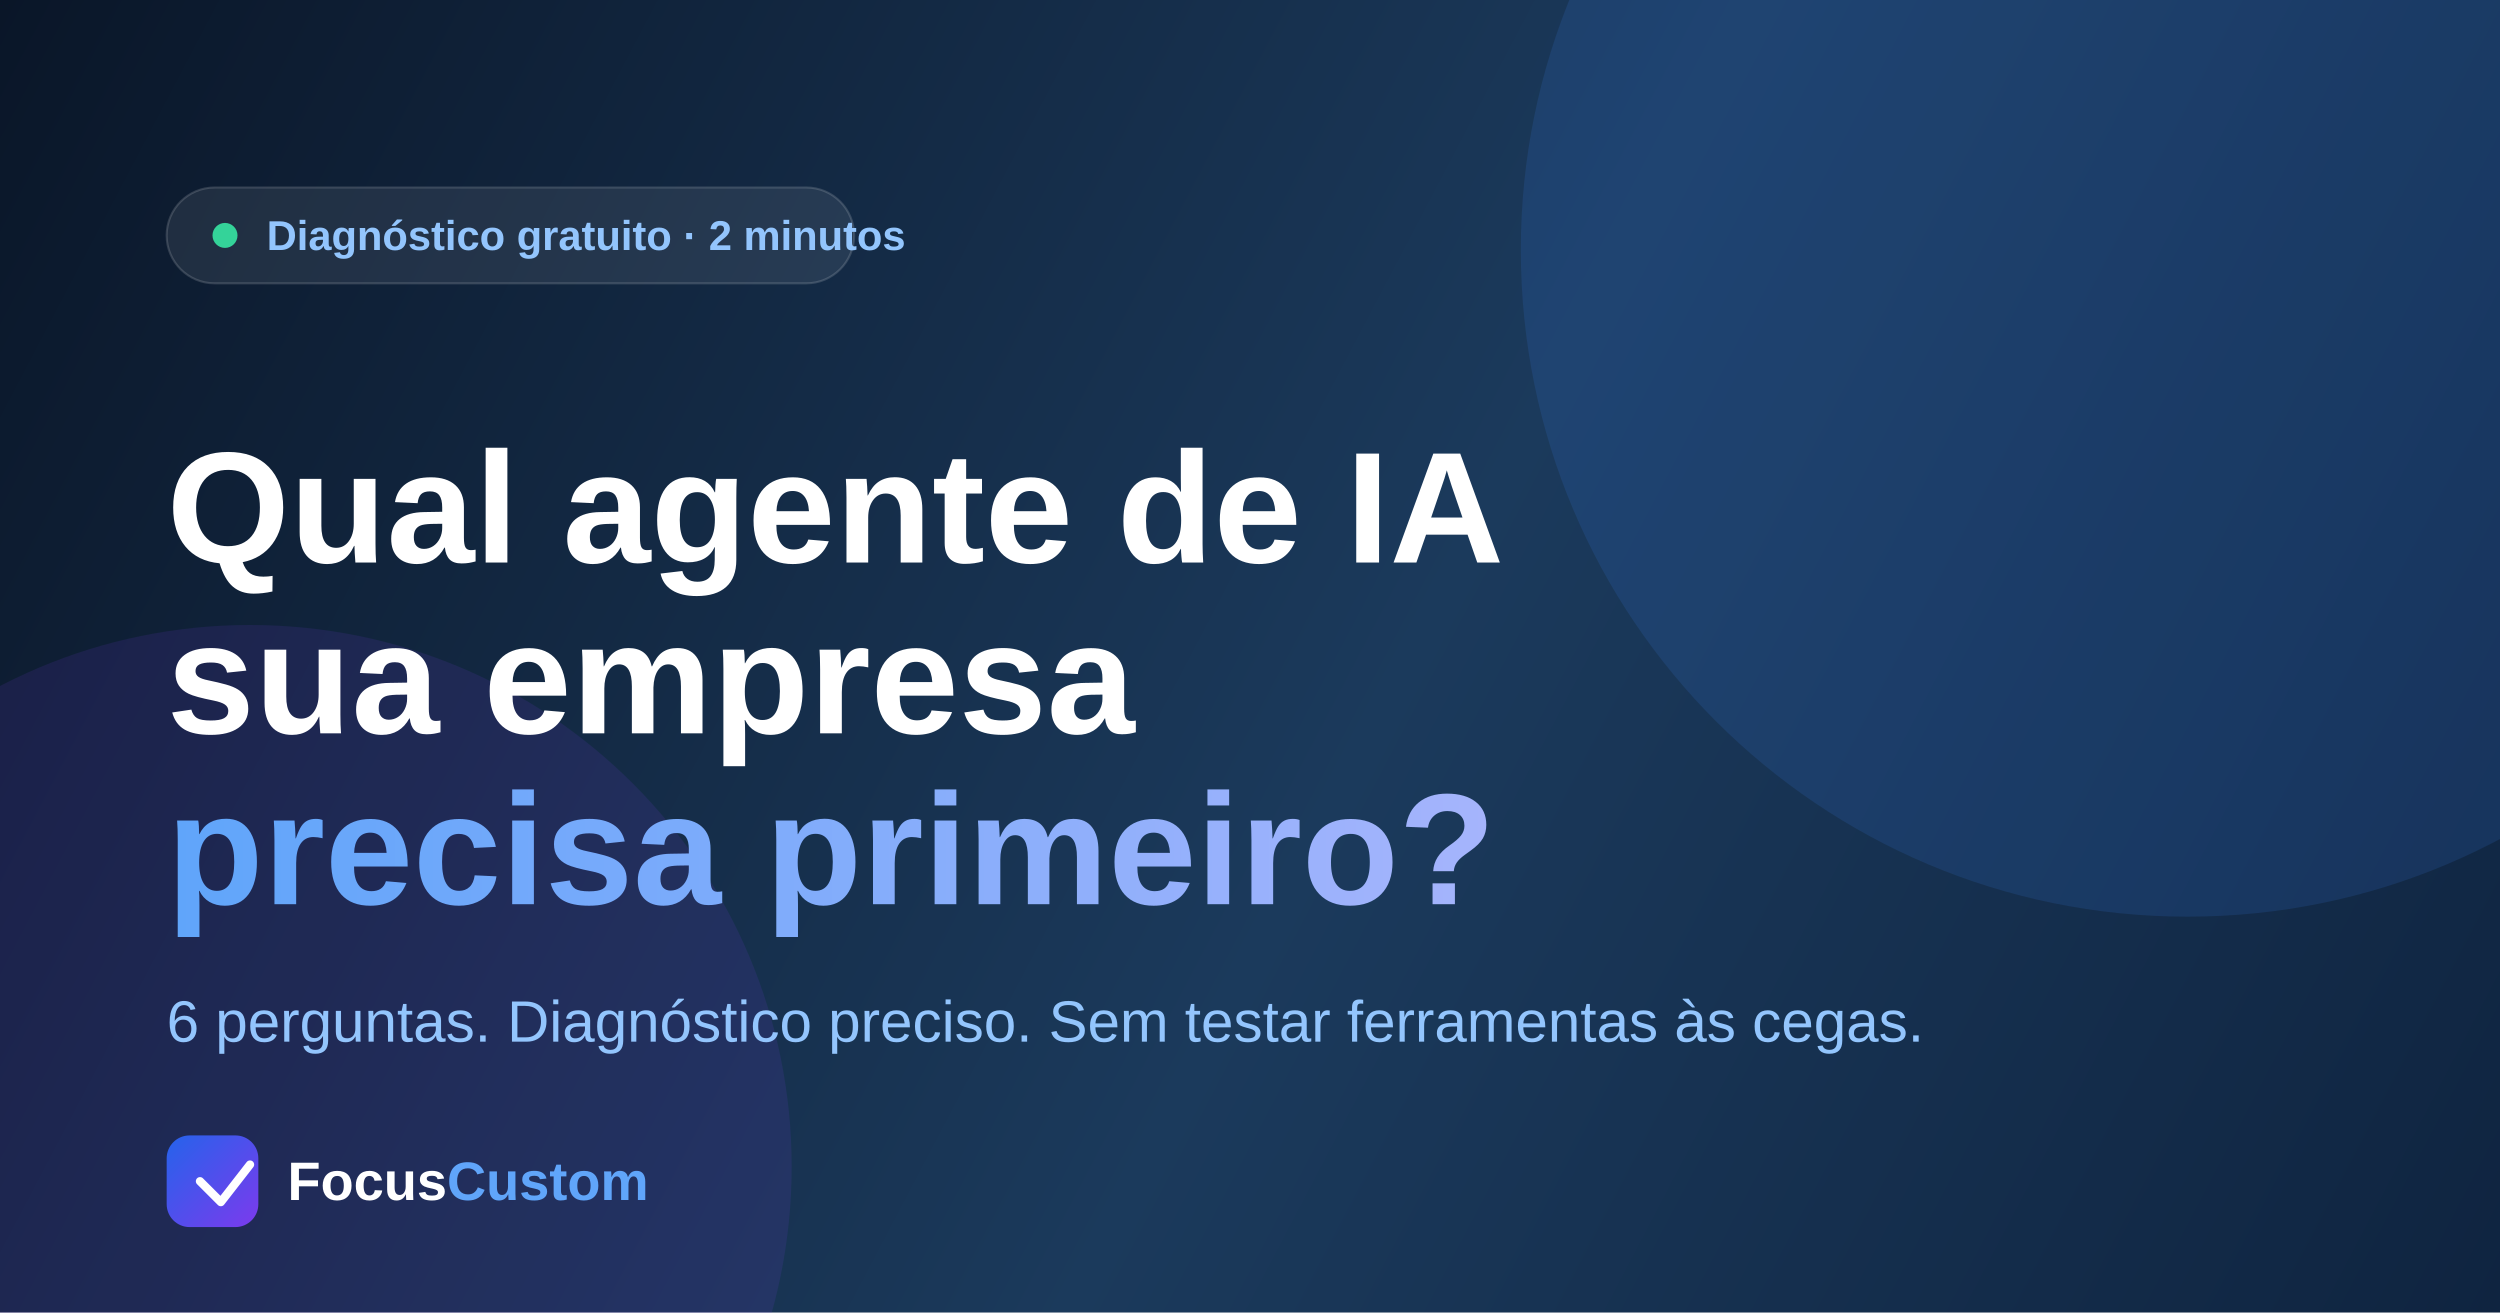
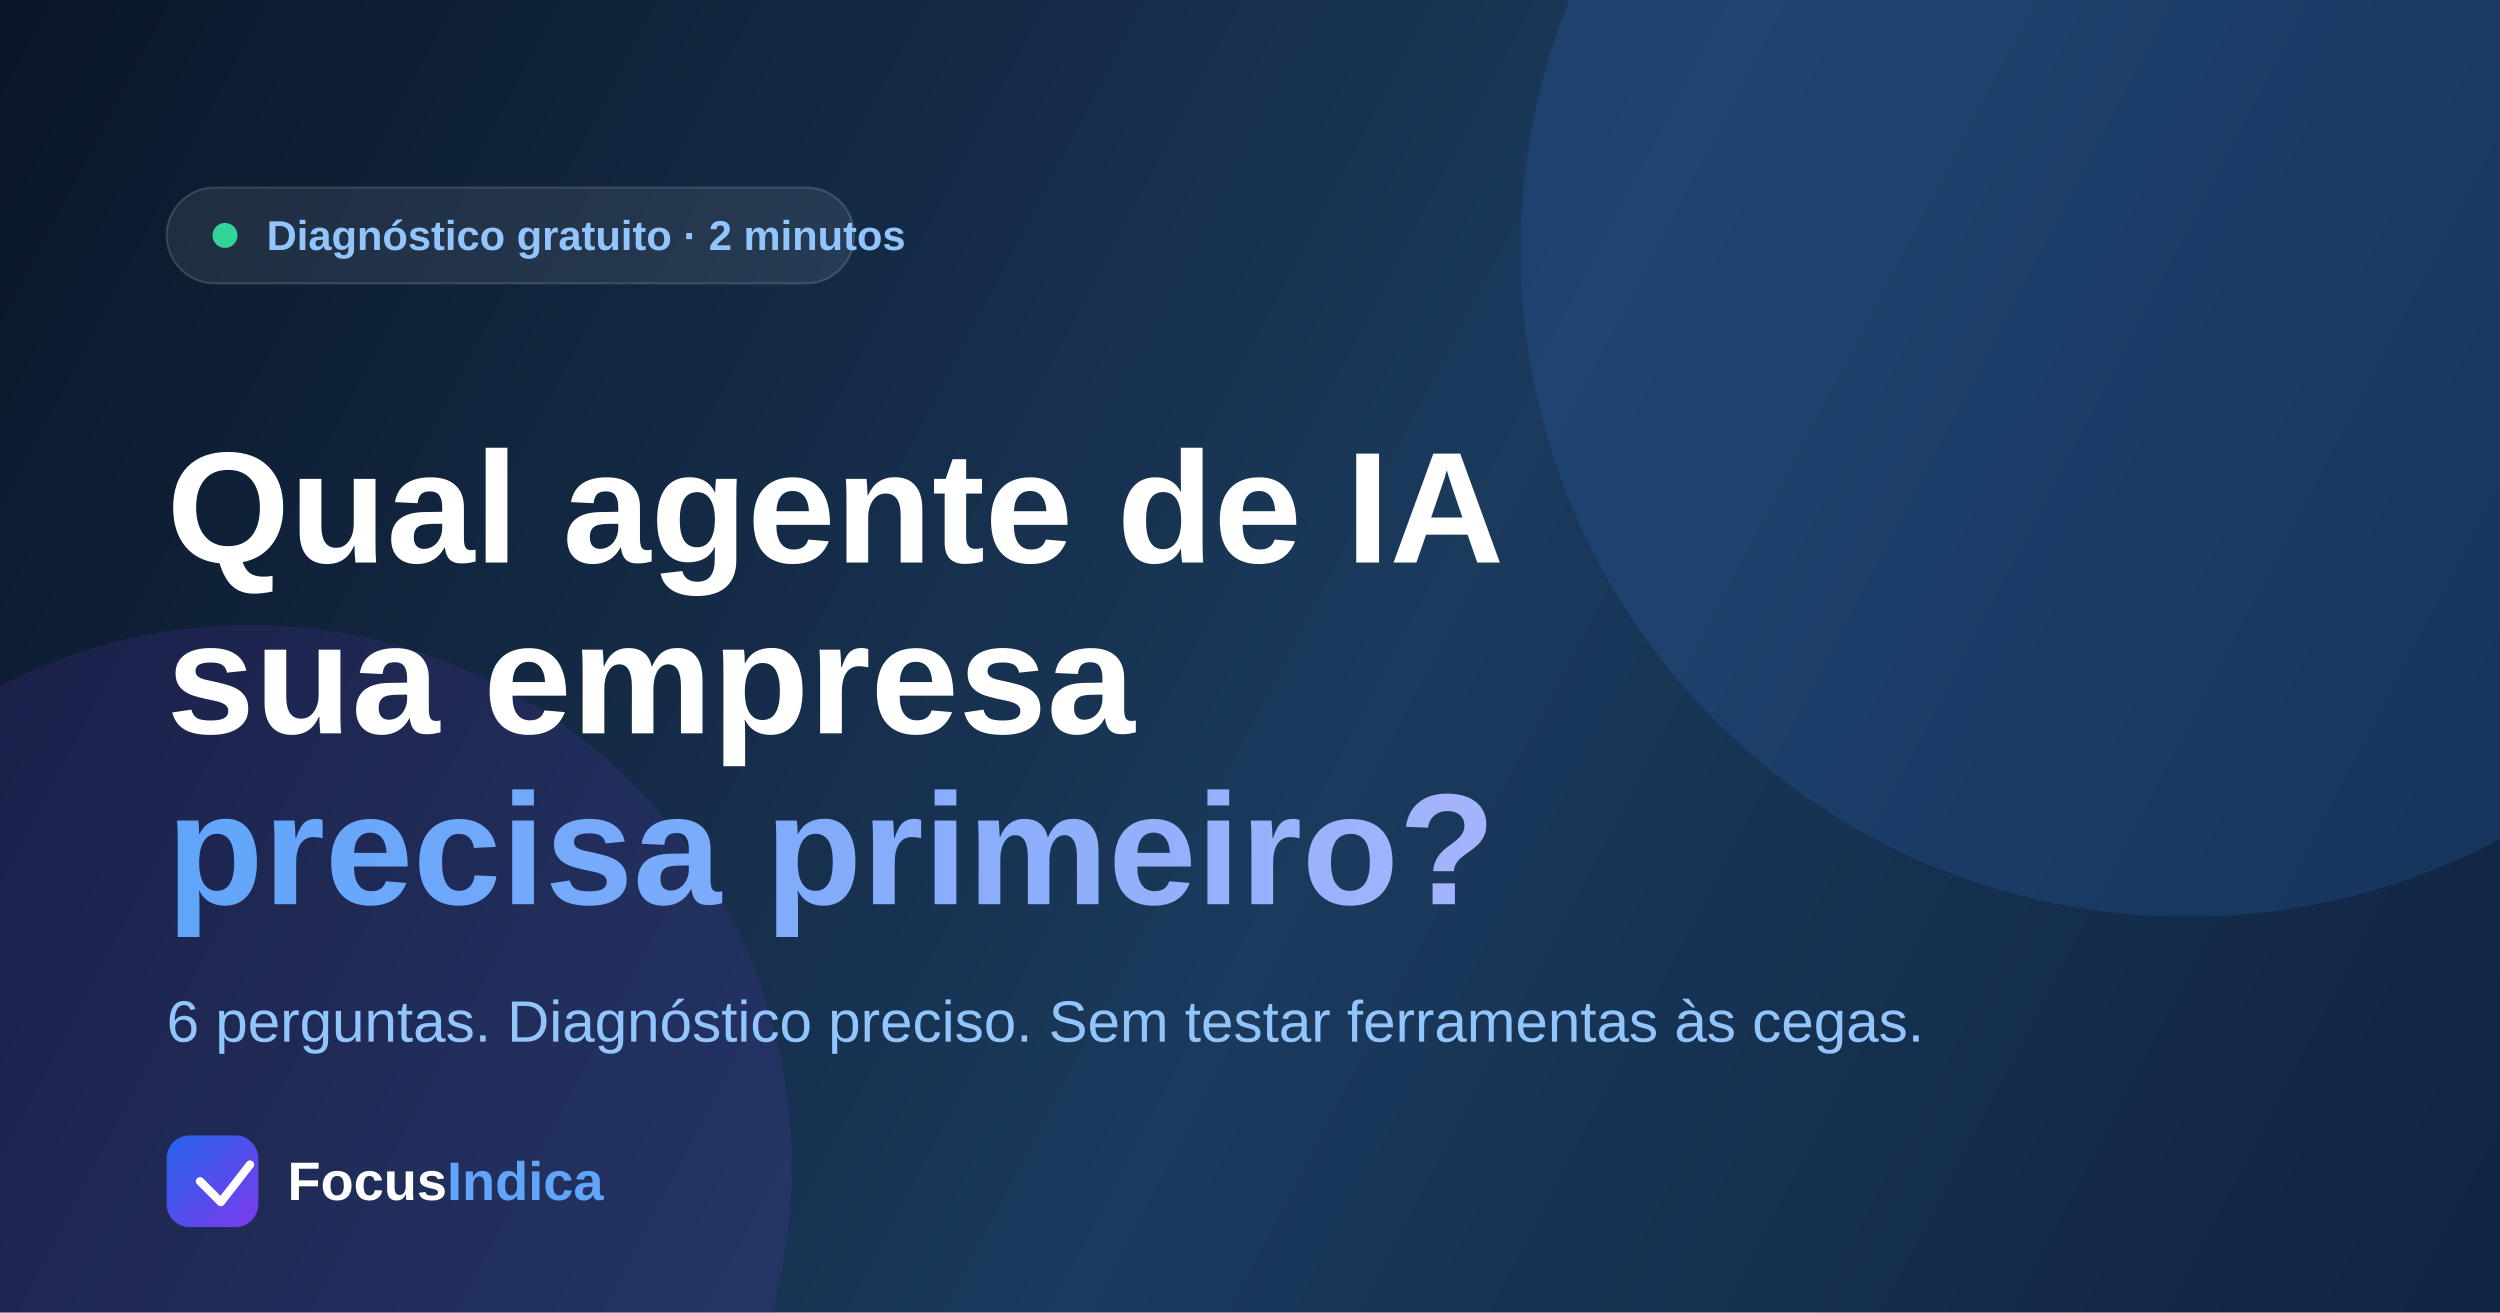
<svg xmlns="http://www.w3.org/2000/svg" width="1200" height="630" viewBox="0 0 1200 630" fill="none">
  <defs>
    <linearGradient id="bg" x1="0" y1="0" x2="1200" y2="630" gradientUnits="userSpaceOnUse">
      <stop stop-color="#0a1628" />
      <stop offset="0.55" stop-color="#1B3A5C" />
      <stop offset="1" stop-color="#0f2440" />
    </linearGradient>
    <linearGradient id="accent" x1="0" y1="0" x2="1" y2="0">
      <stop stop-color="#60a5fa" />
      <stop offset="1" stop-color="#a5b4fc" />
    </linearGradient>
    <linearGradient id="logo" x1="0" y1="0" x2="1" y2="1">
      <stop stop-color="#2563eb" />
      <stop offset="1" stop-color="#7c3aed" />
    </linearGradient>
  </defs>
  <rect width="1200" height="630" fill="url(#bg)" />
  <circle cx="1050" cy="120" r="320" fill="#3b82f6" opacity="0.14" />
  <circle cx="120" cy="560" r="260" fill="#7c3aed" opacity="0.12" />
  <rect x="80" y="90" width="330" height="46" rx="23" fill="#ffffff" fill-opacity="0.08" stroke="#ffffff" stroke-opacity="0.15" />
  <circle cx="108" cy="113" r="6" fill="#34d399" />
  <text x="128" y="120" font-family="Arial, sans-serif" font-size="20" font-weight="600" fill="#93c5fd">Diagnóstico gratuito · 2 minutos</text>
  <text x="80" y="270" font-family="Arial, sans-serif" font-size="76" font-weight="800" fill="#ffffff">Qual agente de IA</text>
  <text x="80" y="352" font-family="Arial, sans-serif" font-size="76" font-weight="800" fill="#ffffff">sua empresa</text>
  <text x="80" y="434" font-family="Arial, sans-serif" font-size="76" font-weight="800" fill="url(#accent)">precisa primeiro?</text>
  <text x="80" y="500" font-family="Arial, sans-serif" font-size="28" font-weight="400" fill="#93c5fd">6 perguntas. Diagnóstico preciso. Sem testar ferramentas às cegas.</text>
  <rect x="80" y="545" width="44" height="44" rx="11" fill="url(#logo)" />
  <path d="M96 567 L106 577 L120 559" stroke="white" stroke-width="4" stroke-linecap="round" stroke-linejoin="round" />
-   <text x="138" y="576" font-family="Arial, sans-serif" font-size="26" font-weight="800" fill="#ffffff">Focus<tspan fill="#60a5fa">Custom</tspan>
+   <text x="138" y="576" font-family="Arial, sans-serif" font-size="26" font-weight="800" fill="#ffffff">Focus<tspan fill="#60a5fa"> Indica</tspan>
  </text>
</svg>
